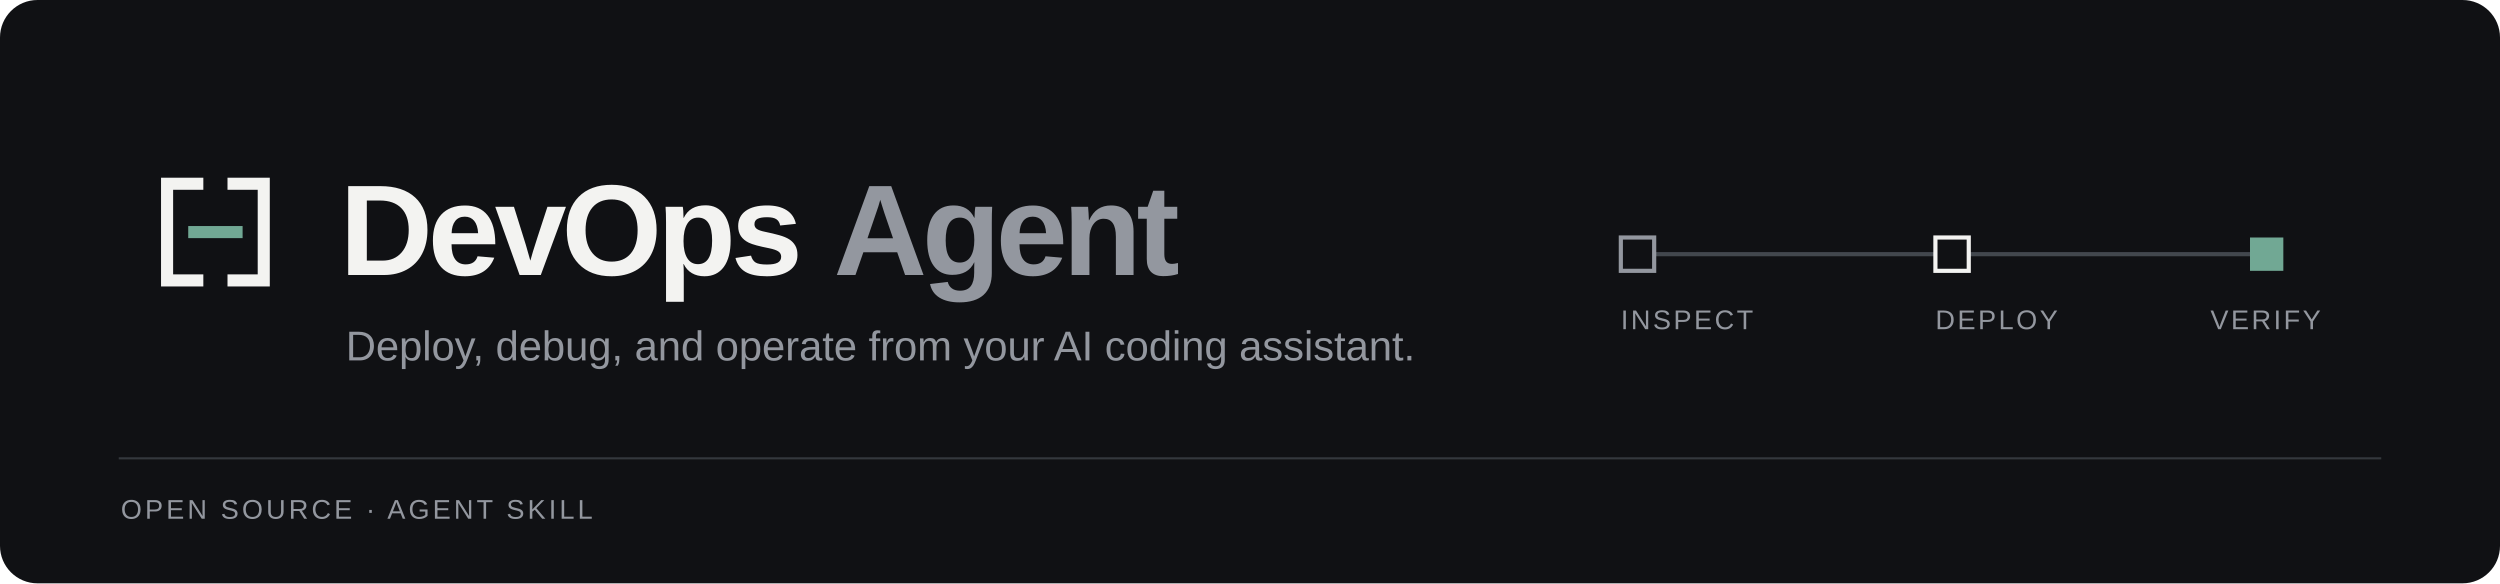
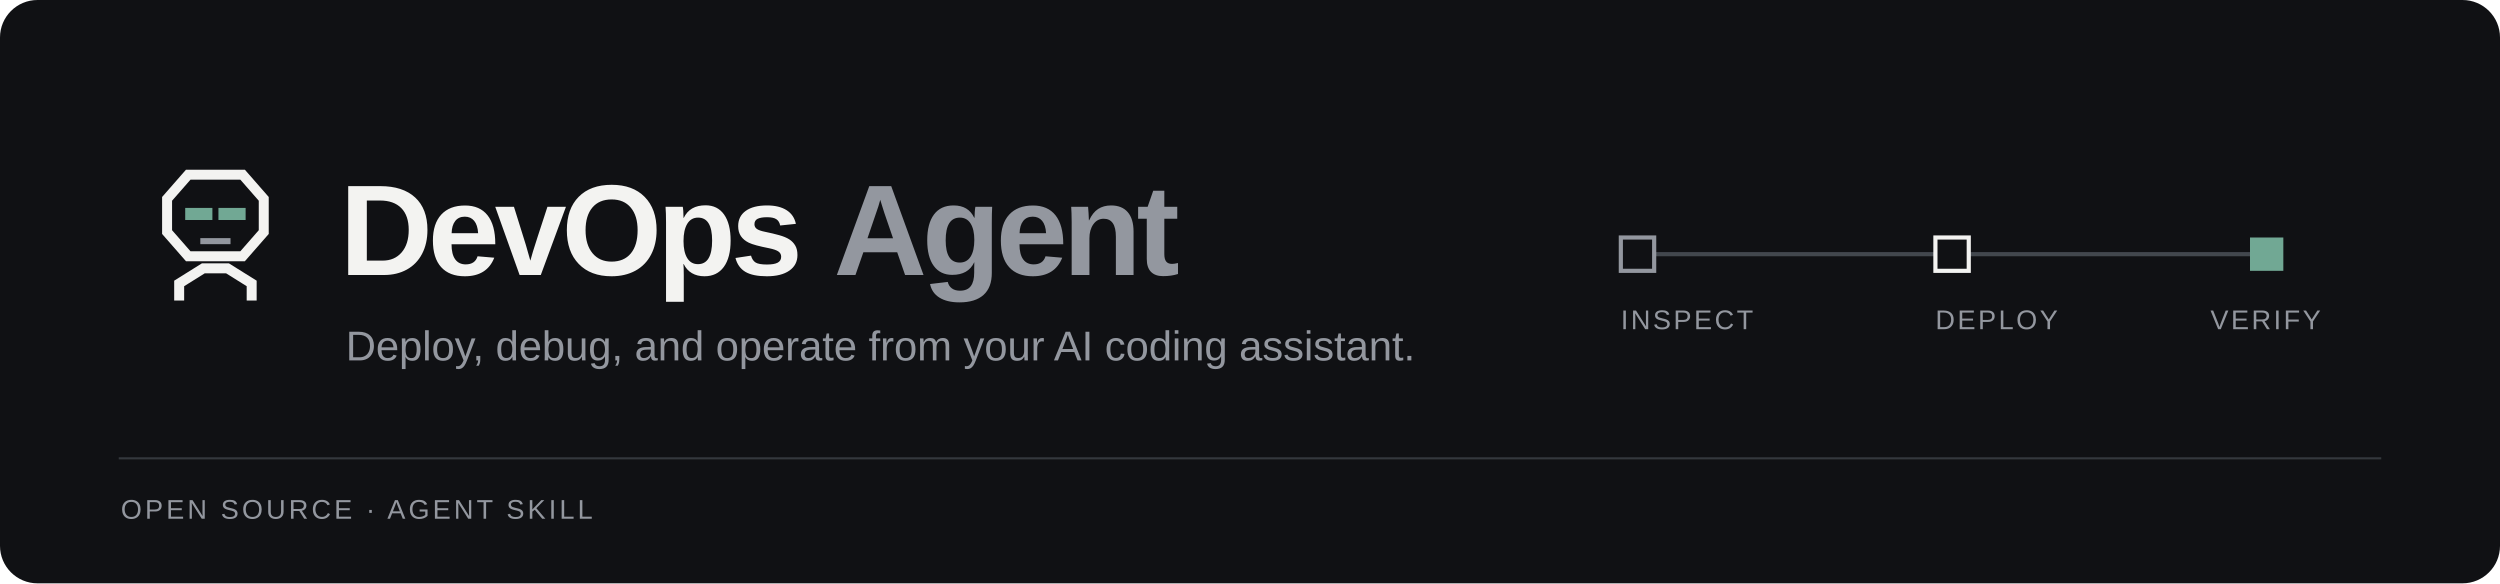
<svg xmlns="http://www.w3.org/2000/svg" viewBox="0 0 1200 280" role="img" aria-labelledby="title desc">
  <rect width="1200" height="280" rx="18" fill="#101114" />
  <g transform="translate(57 65) scale(1.45)">
-     <path d="M26 16H16v32h10M38 16h10v32H38" fill="none" stroke="#F3F3F1" stroke-width="4" stroke-linecap="square" stroke-linejoin="miter" />
-     <path d="M25 32h14" fill="none" stroke="#71A894" stroke-width="4" stroke-linecap="square" />
+     <path d="M23 13h18l7 8v11l-7 8H23l-7-8V21l7-8Z" fill="none" stroke="#F3F3F1" stroke-width="3.3" stroke-linejoin="miter" />
+     <path d="M24 26h5m6 0h5" fill="none" stroke="#71A894" stroke-width="4" stroke-linecap="square" />
+     <path d="M28 35h8" fill="none" stroke="#93979F" stroke-width="2" stroke-linecap="square" />
+     <path d="M20 53v-4l8-5h8l8 5v4" fill="none" stroke="#F3F3F1" stroke-width="3.3" stroke-linecap="square" stroke-linejoin="miter" />
  </g>
  <text x="163" y="132" fill="#F3F3F1" font-family="Arial, Helvetica, sans-serif" font-size="62" font-weight="700" letter-spacing="-2.4">DevOps <tspan fill="#93979F">Agent</tspan>
  </text>
  <text x="166" y="173" fill="#93979F" font-family="Arial, Helvetica, sans-serif" font-size="20">Deploy, debug, and operate from your AI coding assistant.</text>
  <path d="M786 122h302" fill="none" stroke="#42474D" stroke-width="2" />
  <rect x="778" y="114" width="16" height="16" fill="#101114" stroke="#93979F" stroke-width="2" />
  <rect x="929" y="114" width="16" height="16" fill="#101114" stroke="#F3F3F1" stroke-width="2" />
  <rect x="1080" y="114" width="16" height="16" fill="#71A894" />
  <g fill="#93979F" font-family="Arial, Helvetica, sans-serif" font-size="13" letter-spacing="1.2">
    <text x="778" y="158">INSPECT</text>
    <text x="929" y="158">DEPLOY</text>
    <text x="1061" y="158">VERIFY</text>
  </g>
  <path d="M57 220h1086" fill="none" stroke="#34383D" stroke-width="1" />
  <text x="58" y="249" fill="#93979F" font-family="Arial, Helvetica, sans-serif" font-size="13" letter-spacing="1.5">OPEN SOURCE · AGENT SKILL</text>
</svg>
